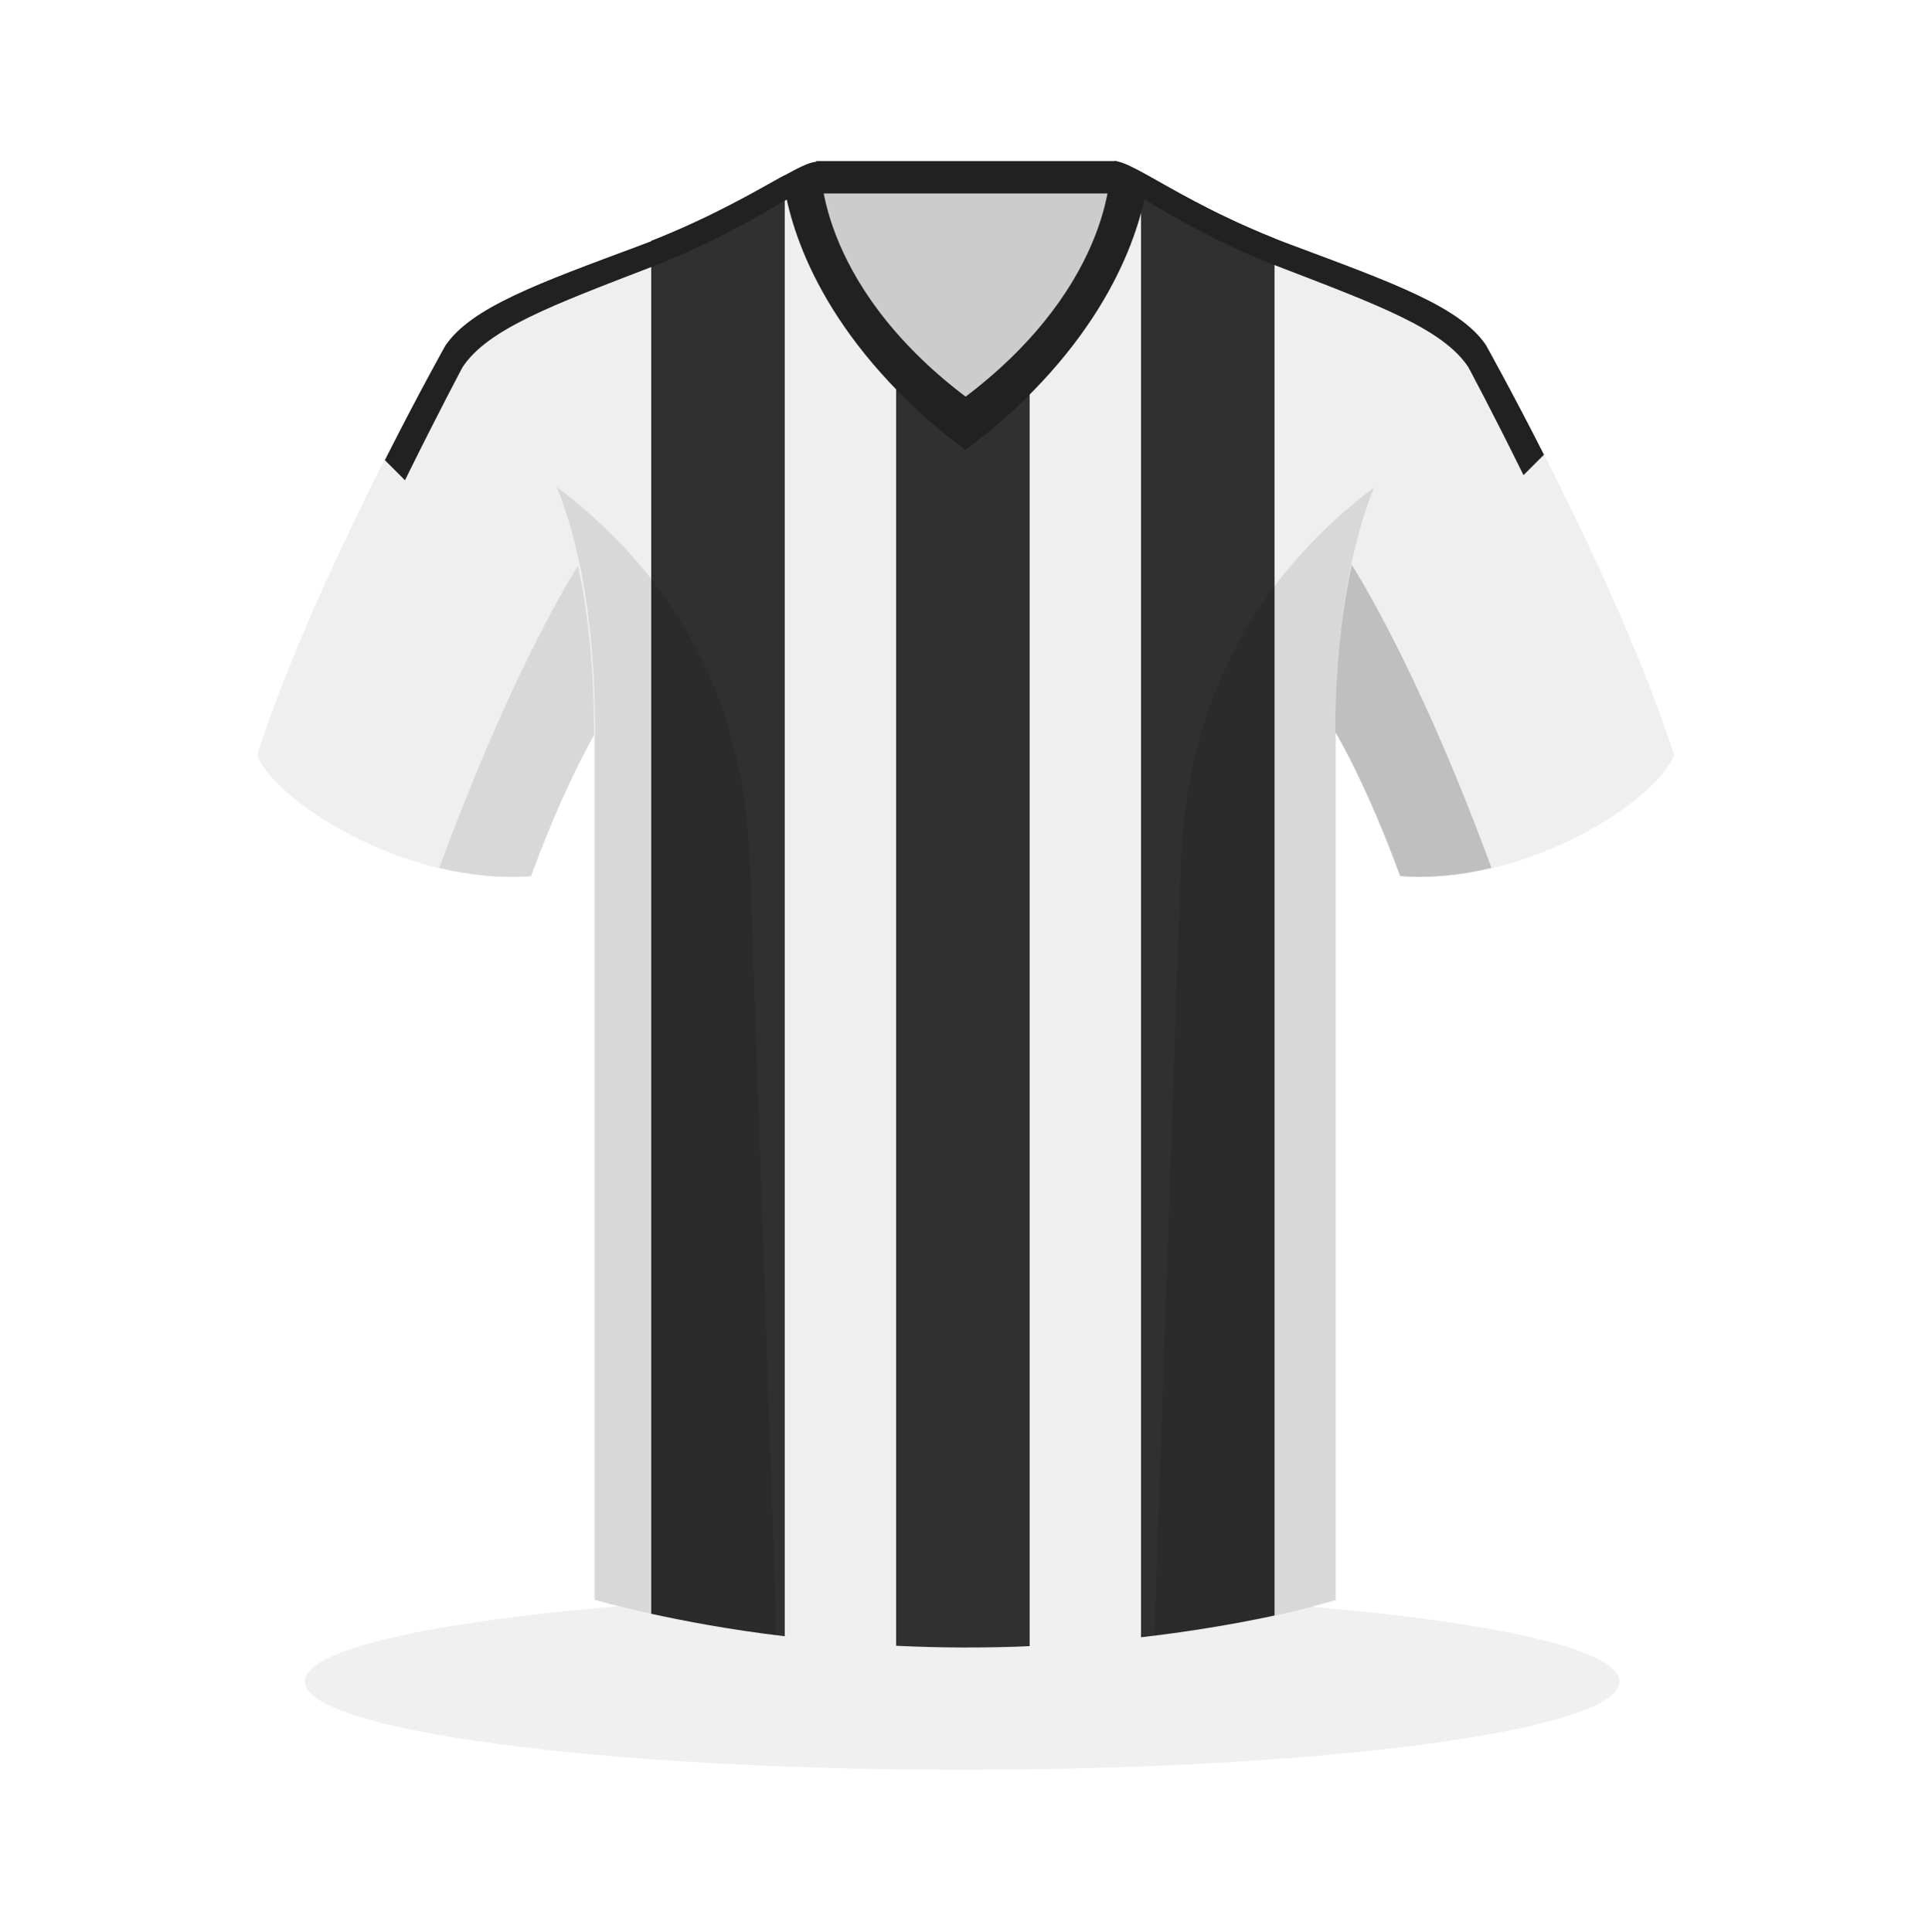
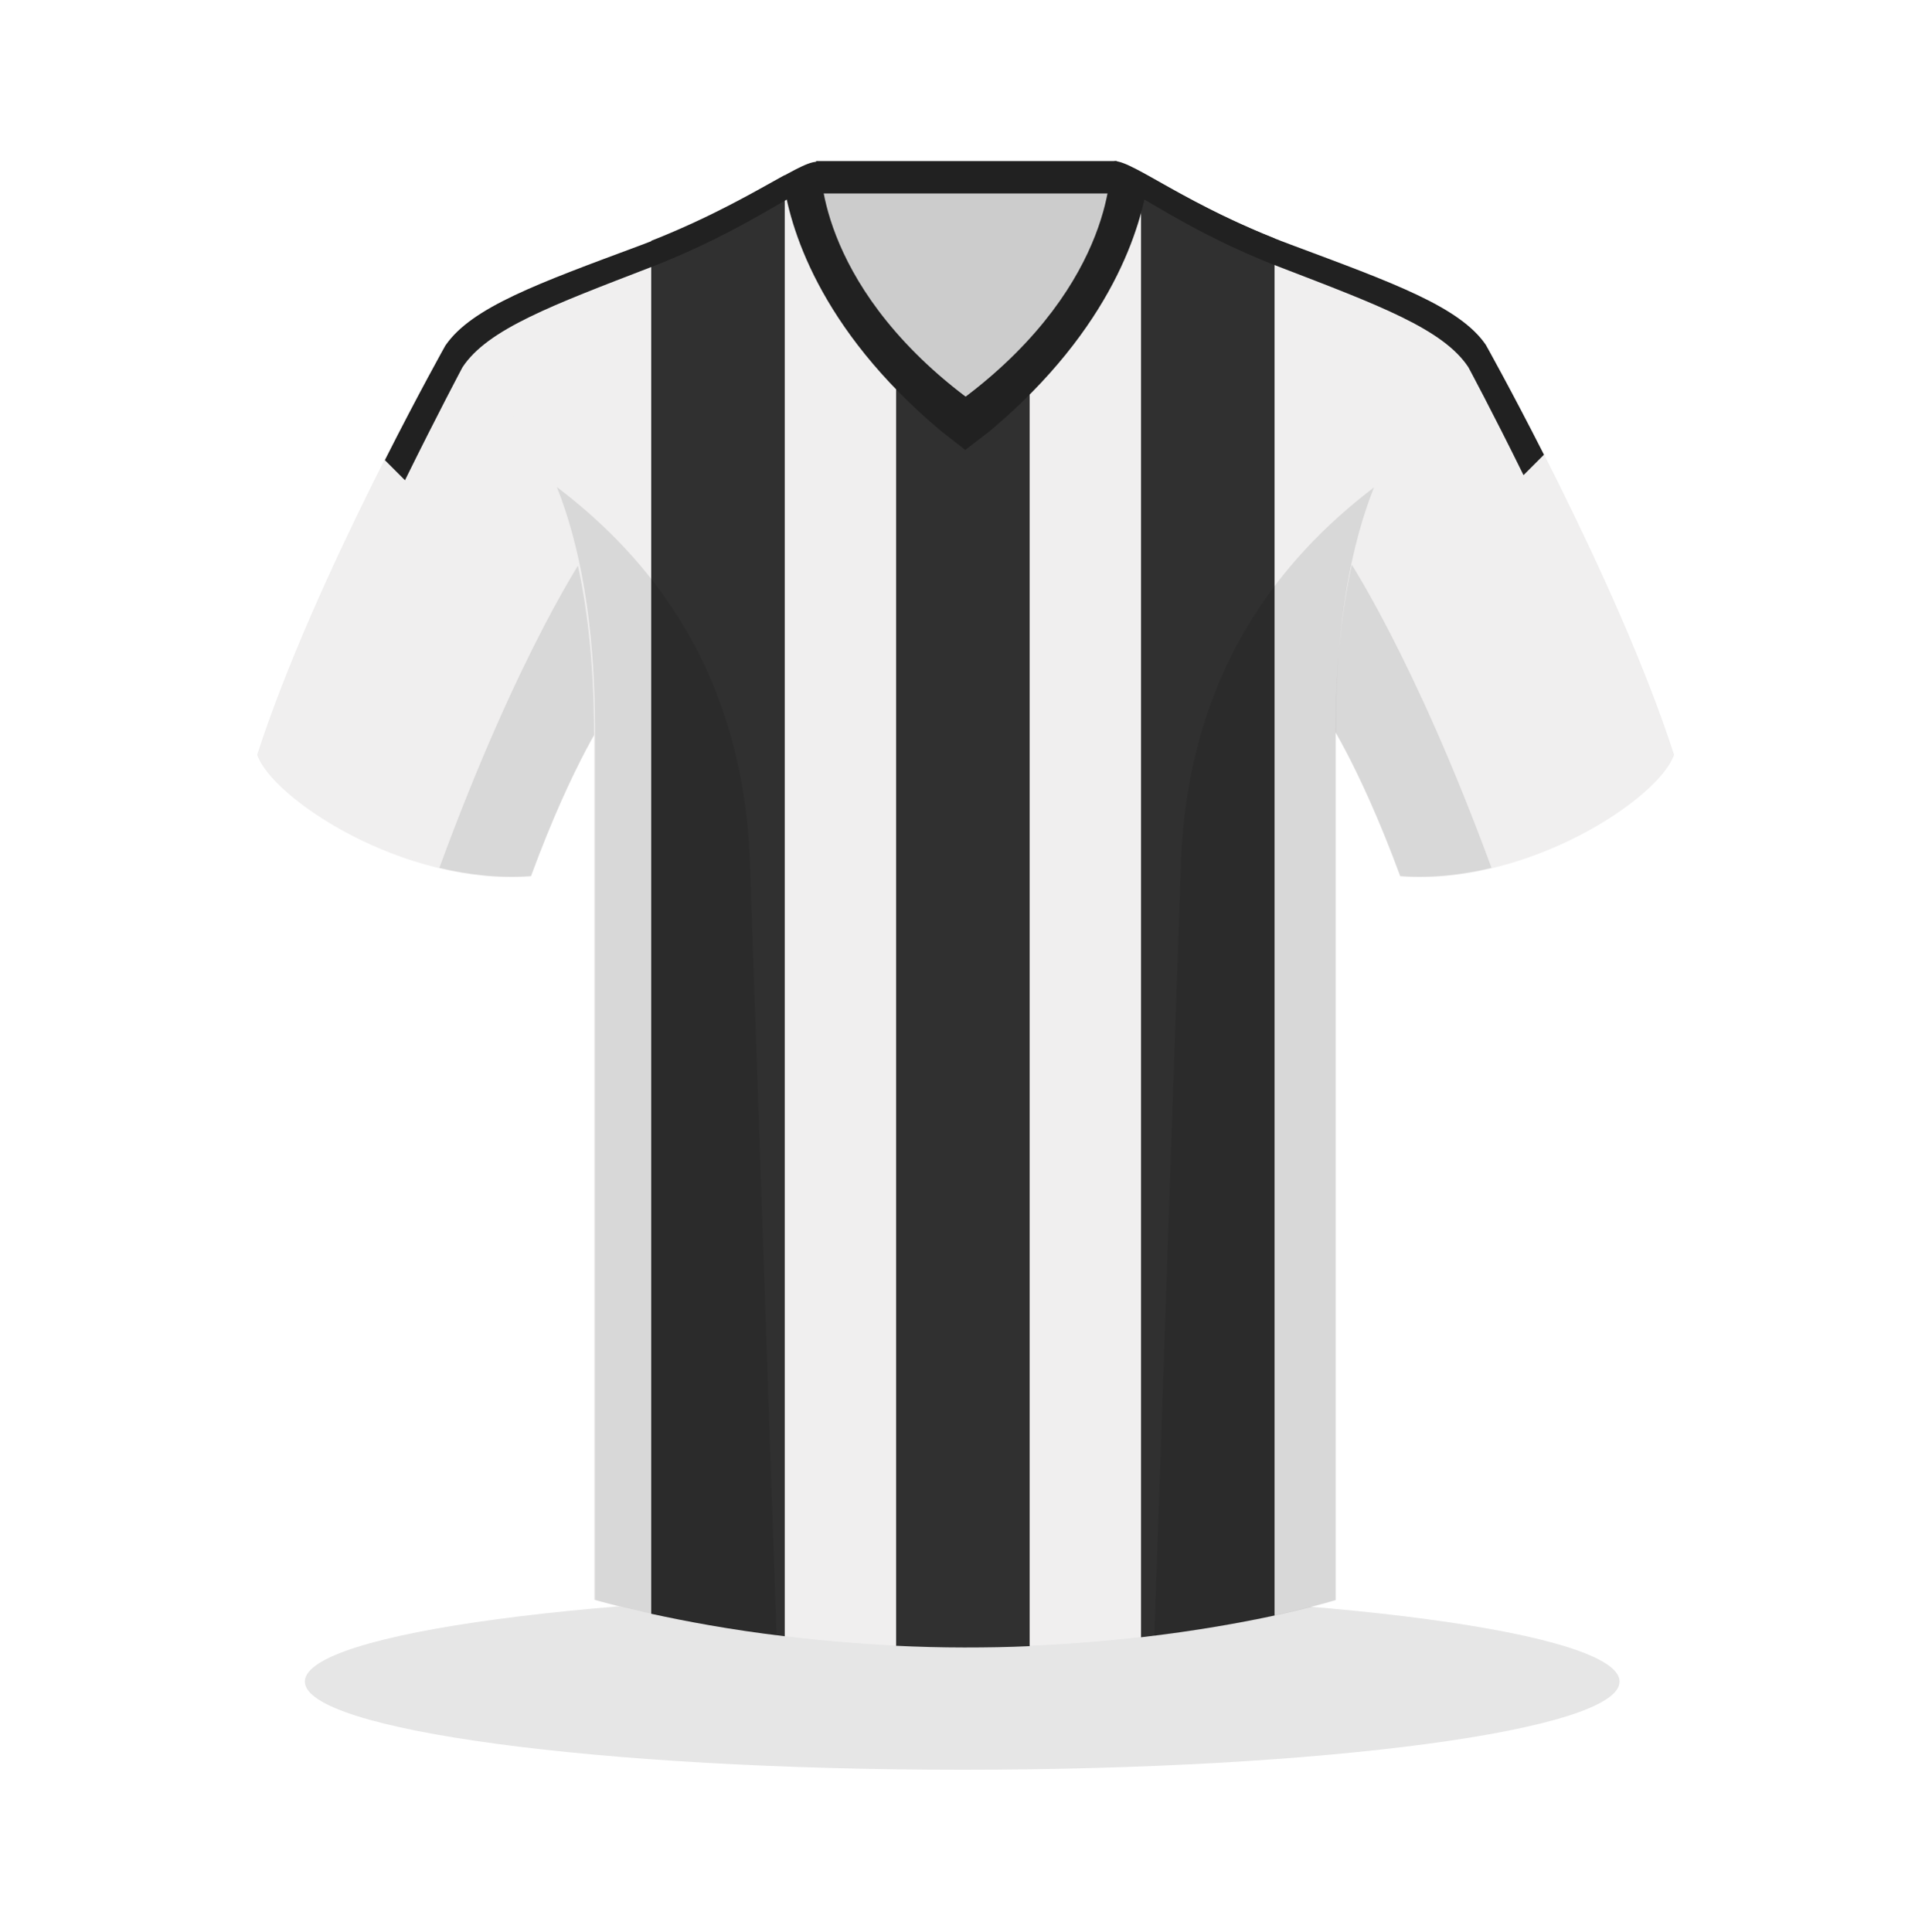
<svg xmlns="http://www.w3.org/2000/svg" version="1.1" id="Layer_1" x="0px" y="0px" viewBox="0 0 567 567" style="enable-background:new 0 0 567 567;" xml:space="preserve">
  <style type="text/css">
- 	.opacity-1{opacity:0.1;}
- 	.opacity-2{opacity:0.2;}
- 	.shadow{opacity:6.000000e-02;fill:#010101;}
- 	.shade{fill:#010101;}	
- 	.collar-inside{fill:#CCCCCC;}
- 	.collar-shade{fill:#212121;}
+ 	.shadow{opacity:0.1;fill:#010101;}
+ 	.shade{fill:#010101;opacity:0.1;}
+ 	.main-shade{fill:#CCCCCC;}
+ 	.accent-shade{fill:#212121;}
	.main{fill:#F0EFEF;}	
	.secondary{fill:#303030;}
	.accent{fill:#212121;}
</style>
  <ellipse class="shadow" cx="282.5" cy="493.7" rx="193" ry="25.9" />
  <g>
-     <rect x="239.6" y="47.3" class="collar-inside" width="88.3" height="85.9" />
-     <rect x="239.6" y="47.3" class="collar-shade" width="88.3" height="9.5" />
+     <rect x="239.6" y="47.3" class="main-shade" width="88.3" height="85.9" />
+     <rect x="239.6" y="47.3" class="accent-shade" width="88.3" height="9.5" />
    <path class="main" d="M130.7,101.3c0,0-38.5,68.5-55.2,120.3c4.2,12.6,42.7,38.5,80.4,35.7c12.6-34.3,23.1-48.9,23.1-48.9   S181.7,118.7,130.7,101.3z" />
    <path class="main" d="M436.3,101.3c0,0,38.5,68.5,55.2,120.3c-4.2,12.6-42.7,38.5-80.4,35.7c-12.6-34.3-23.1-48.9-23.1-48.9   S385.2,118.7,436.3,101.3z" />
-     <g class="opacity-2">
-       <path class="shade" d="M393.3,160.2c-6,25-5.3,48.1-5.3,48.1s10.5,14.7,23.1,48.9c9,0.7,18.1-0.3,26.8-2.4    C415,192.6,395.7,163.7,393.3,160.2z" />
+     <g class="shade">
+       <path d="M393.3,160.2c-6,25-5.3,48.1-5.3,48.1s10.5,14.7,23.1,48.9c9,0.7,18.1-0.3,26.8-2.4    C415,192.6,395.7,163.7,393.3,160.2z" />
    </g>
-     <g class="opacity-1">
-       <path class="shade" d="M173.6,160c-1.8,2.5-21.3,31.3-44.6,94.8c8.7,2.1,17.8,3.1,26.9,2.4c12.6-34.3,23.1-48.9,23.1-48.9    S179.6,185.1,173.6,160z" />
+     <g class="shade">
+       <path d="M173.6,160c-1.8,2.5-21.3,31.3-44.6,94.8c8.7,2.1,17.8,3.1,26.9,2.4c12.6-34.3,23.1-48.9,23.1-48.9    S179.6,185.1,173.6,160z" />
    </g>
    <path class="main" d="M378.9,73.6c-30.1-11.1-46.2-24.4-51.8-24.4c0,0,2,35-43.8,68.8c-45.8-33.9-43.8-68.8-43.8-68.8   c-5.6,0-21.7,13.2-51.8,24.4c-30.1,11.1-49.7,18.1-57.4,29.2c10.5,8.4,44.1,27.2,44.1,112.8c0,85.6,0,254.1,0,254.1   s46.9,13.9,108.5,13.9c65.1,0,109.2-13.9,109.2-13.9s0-168.5,0-254.1c0-85.6,33.6-104.4,44.1-112.8C428.6,91.7,409,84.8,378.9,73.6   z" />
  </g>
  <g>
    <path class="secondary" d="M191.2,473.8c9.6,2.1,23.1,4.7,39.2,6.6V51.4c-8.2,4.5-21,12.1-39.2,19.3V473.8z" />
    <path class="secondary" d="M302.3,483.3V99.8c-5.2,5.5-11.3,11.1-18.8,16.7c-8.3-6.2-15-12.4-20.4-18.4v385.1c6.5,0.3,13.2,0.5,20,0.5   C289.8,483.7,296.1,483.6,302.3,483.3z" />
    <path class="secondary" d="M374.2,70c-18.6-7.4-31.4-15.3-39.2-19.5v430.2c16.2-1.9,29.5-4.3,39.2-6.4V70z" />
  </g>
-   <g class="opacity-1">
+   <g class="shade">
    <g>
-       <path class="shade" d="M346.7,253.6c-2.4,69.9-6,175.2-7.8,226.7c33.1-4.1,53.3-10.5,53.3-10.5s0-169.2,0-255.2    c0-32.3,4.7-55.1,11.2-71.5C376.1,163.9,348.7,197.3,346.7,253.6z" />
+       <path d="M346.7,253.6c-2.4,69.9-6,175.2-7.8,226.7c33.1-4.1,53.3-10.5,53.3-10.5s0-169.2,0-255.2    c0-32.3,4.7-55.1,11.2-71.5C376.1,163.9,348.7,197.3,346.7,253.6z" />
    </g>
    <g>
-       <path class="shade" d="M228,480.1c-1.8-51.6-5.4-156.7-7.8-226.6c-1.9-56.2-29.3-89.7-56.7-110.5c6.5,16.4,11.2,39.2,11.2,71.5    c0,86,0,255.2,0,255.2S195.8,476,228,480.1z" />
+       <path d="M228,480.1c-1.8-51.6-5.4-156.7-7.8-226.6c-1.9-56.2-29.3-89.7-56.7-110.5c6.5,16.4,11.2,39.2,11.2,71.5    c0,86,0,255.2,0,255.2S195.8,476,228,480.1z" />
    </g>
  </g>
  <path class="accent" d="M118.9,141c9.6-19.5,16.9-33.2,16.9-33.2c7.4-11.2,26.4-18.2,55.4-29.4c27.7-10.7,43-23.1,49.1-24.2  c-0.6-4.2-0.5-6.7-0.5-6.7c-5.6,0-21.7,13.3-51.7,24.5c-30.1,11.2-49.6,18.2-57.3,29.4c0,0-7.8,13.9-17.8,33.7L118.9,141z" />
  <path class="accent" d="M375.7,78.4c29.1,11.2,48,18.2,55.4,29.4c0,0,7,13,16.2,31.7l6-6c-9.7-19.1-17.1-32.3-17.1-32.3  c-7.7-11.2-27.3-18.2-57.3-29.4c-30.1-11.2-46.1-24.5-51.7-24.5c0,0,0.1,2.5-0.5,6.7C332.7,55.3,348,67.8,375.7,78.4z" />
  <path class="accent" d="M276.1,126.4l7.3,5.7l7.4-5.7c35.9-30.2,44.4-60.1,46.3-74c-5.3-3-9-5-11-5c0,0,2,35.1-42.6,69.1  c-44.6-34-42.6-69.1-42.6-69.1c-2.1,0-5.7,2-11,5C231.7,66.3,240.2,96.2,276.1,126.4z" />
</svg>
